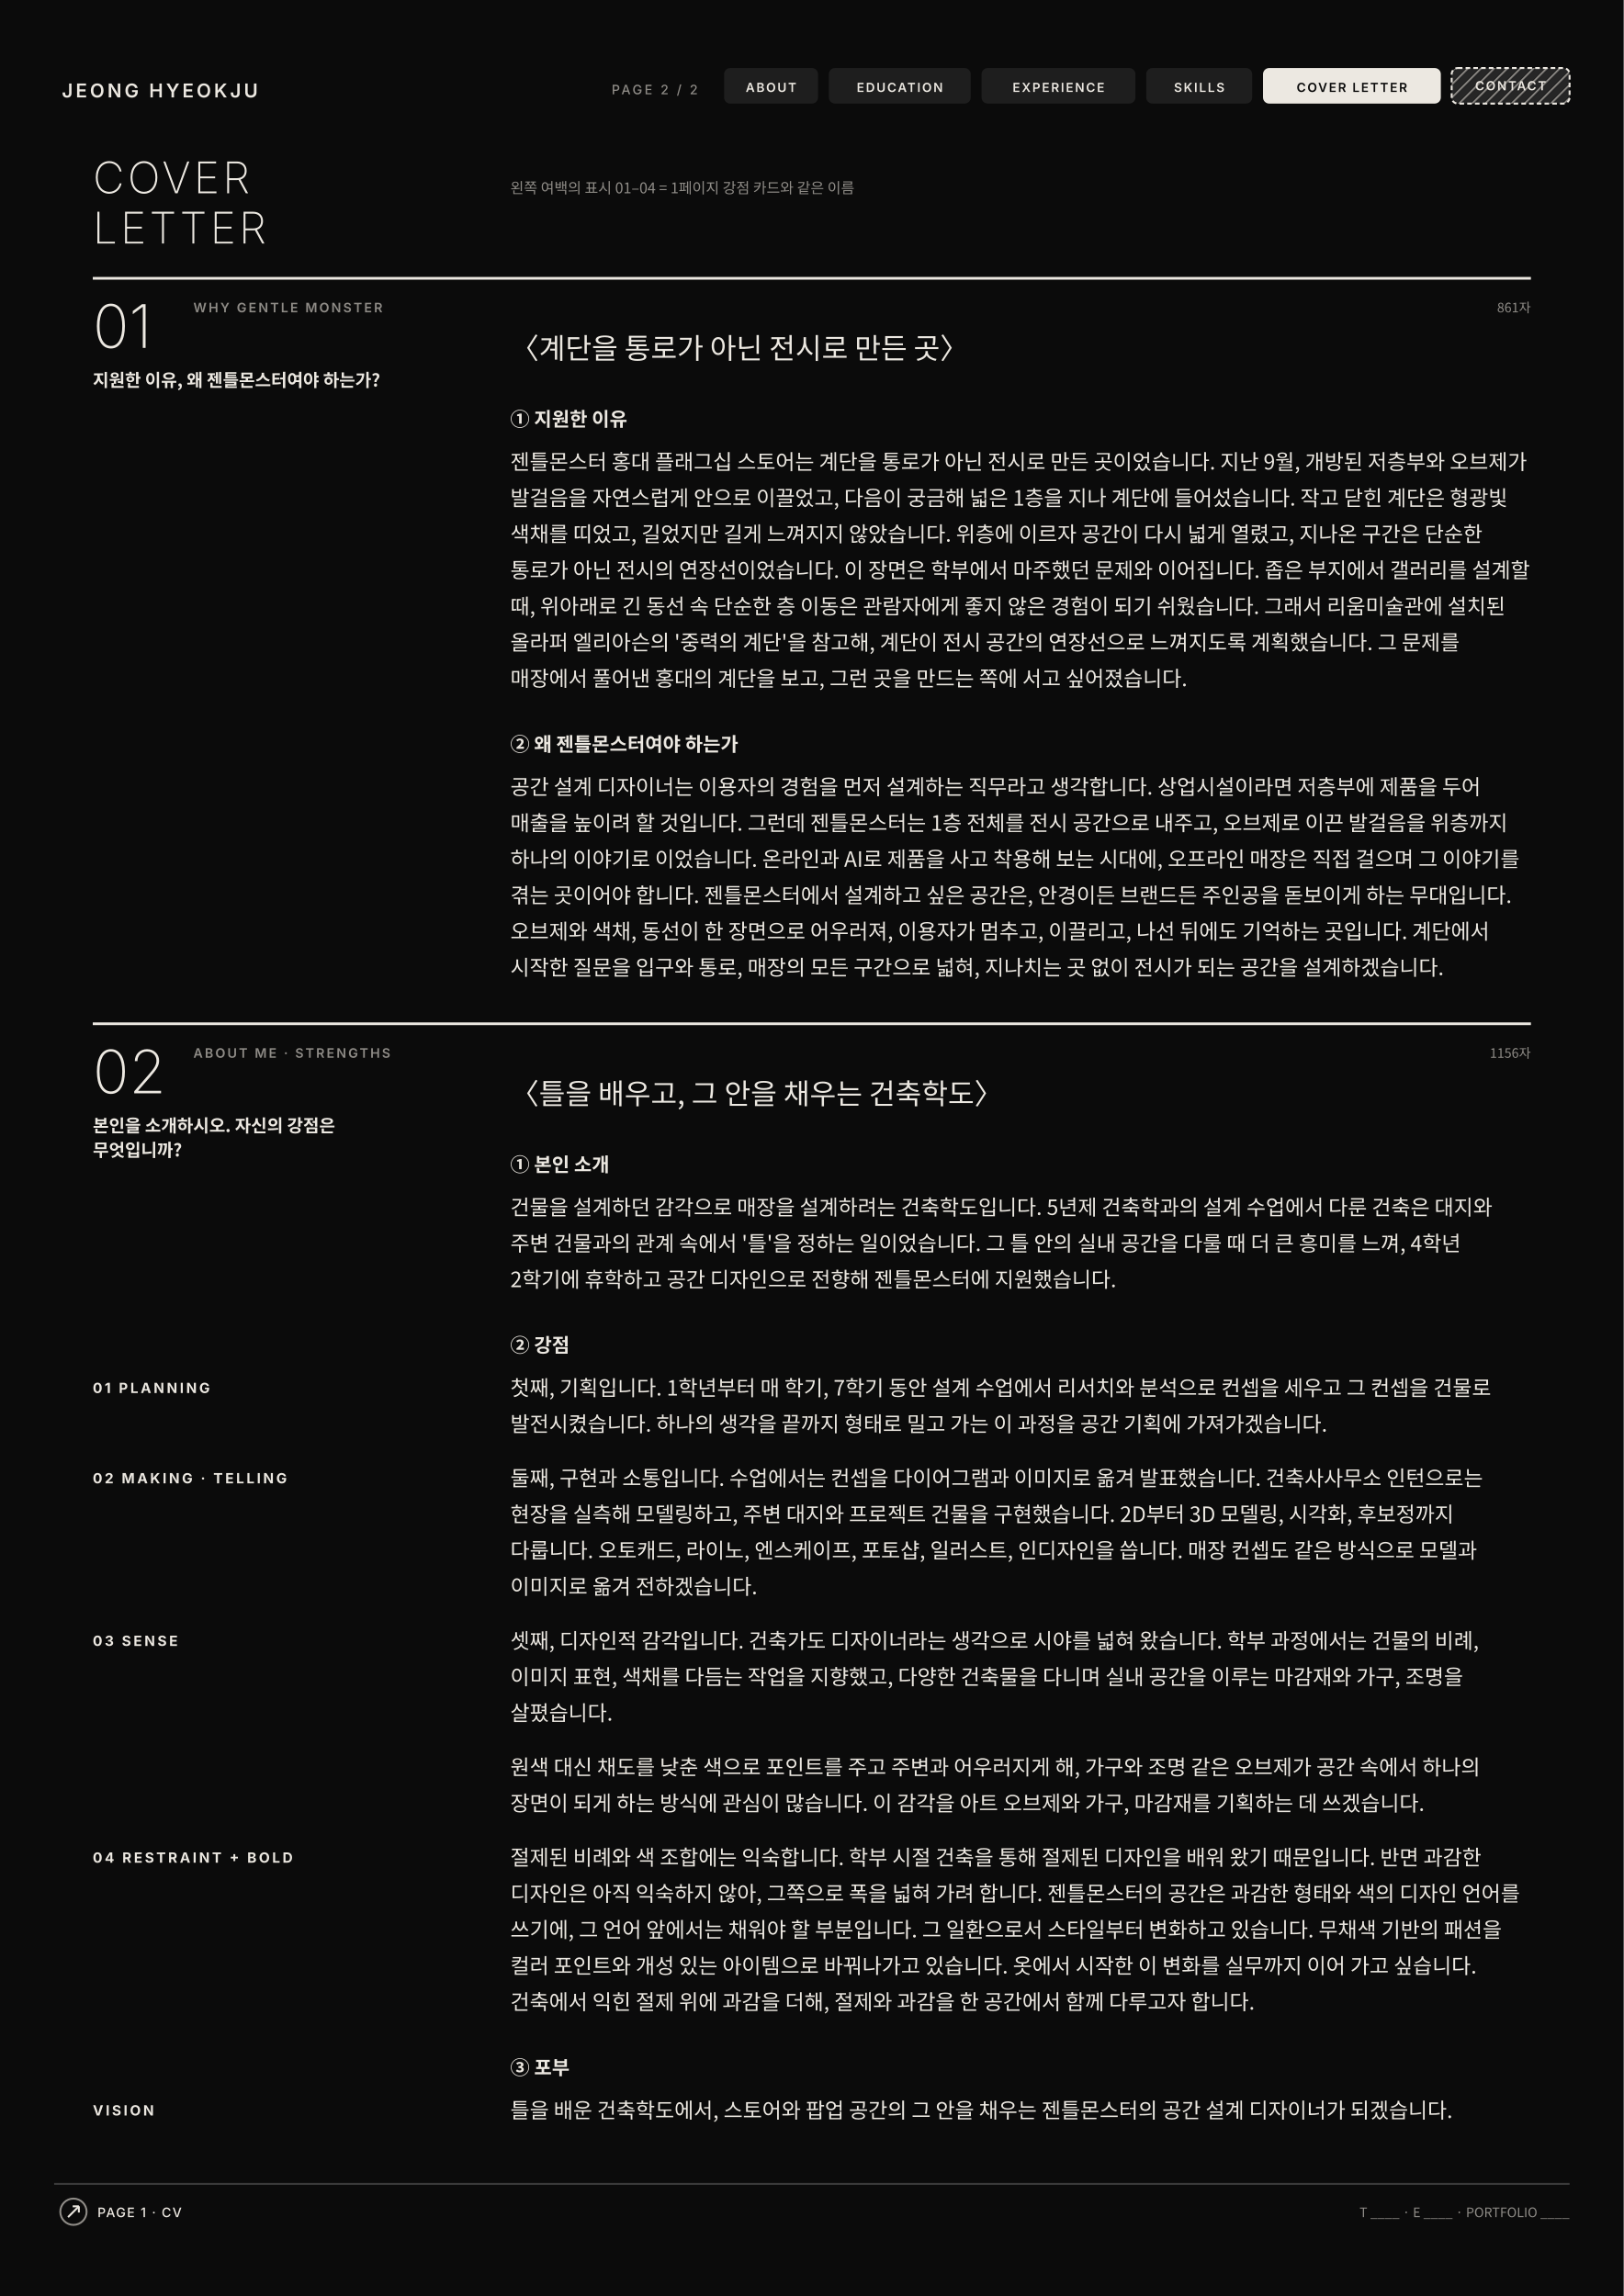
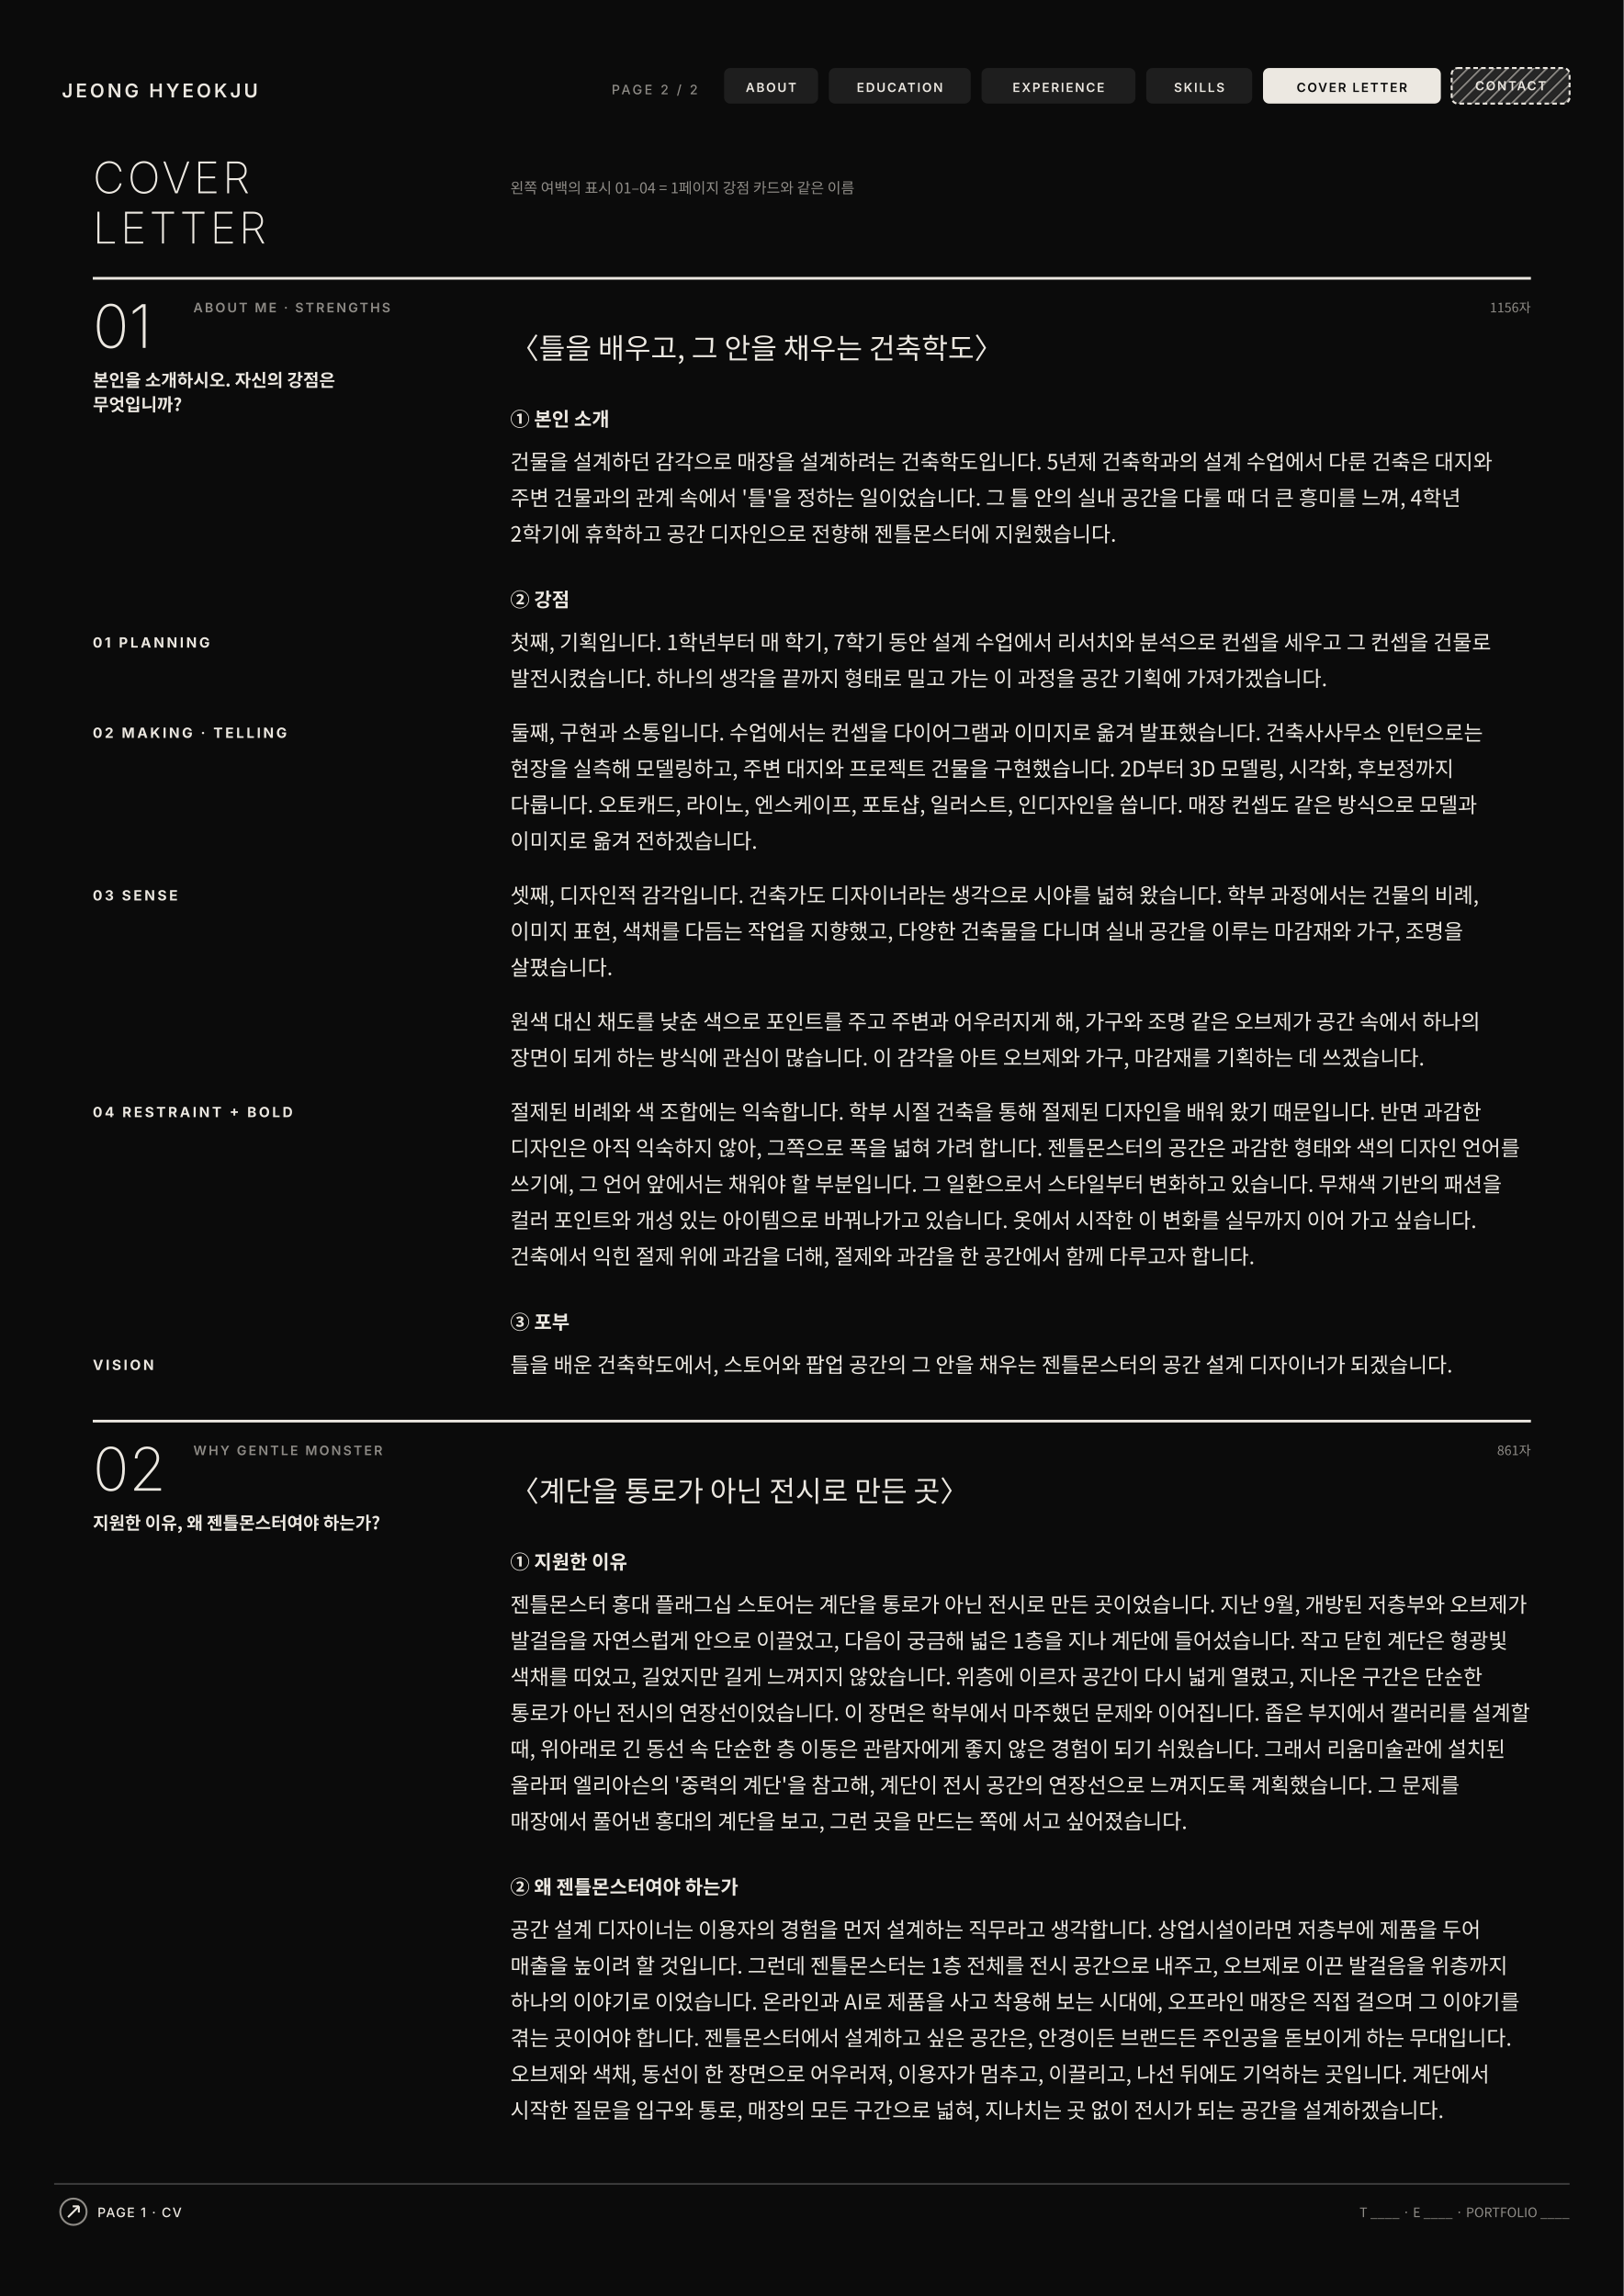
<svg xmlns="http://www.w3.org/2000/svg" width="210mm" height="297mm" viewBox="0 0 210 297">
  <defs>
    <pattern id="hatch" width="1.2" height="1.2" patternUnits="userSpaceOnUse" patternTransform="rotate(45)">
      <rect width="1.2" height="1.2" fill="#262626" />
      <line x1="0" y1="0" x2="0" y2="1.2" stroke="#8E8B86" stroke-width="0.4" />
    </pattern>
  </defs>
  <g id="P2B_01_BACKGROUND">
    <rect x="0.00" y="0.00" width="210.00" height="297.00" rx="0" fill="#0B0B0B" stroke="none" stroke-width="0.25" />
  </g>
  <g id="P2B_02_NAV">
    <text x="8.00" y="12.60" font-family="Inter, 'Noto Sans CJK KR', sans-serif" font-size="2.470" font-weight="600" fill="#ECE8E1" text-anchor="start" letter-spacing="0.350" opacity="1">JEONG HYEOKJU</text>
    <rect x="187.75" y="8.80" width="15.25" height="4.60" rx="0.8" fill="url(#hatch)" stroke="#ECE8E1" stroke-width="0.25" stroke-dasharray="0.6 0.4" />
    <text x="195.38" y="11.68" font-family="Inter, 'Noto Sans CJK KR', sans-serif" font-size="1.623" font-weight="600" fill="#ECE8E1" text-anchor="middle" letter-spacing="0.200" opacity="1">CONTACT</text>
    <rect x="163.35" y="8.80" width="23.00" height="4.60" rx="0.8" fill="#ECE8E1" stroke="none" stroke-width="0.25" />
    <text x="174.85" y="11.90" font-family="Inter, 'Noto Sans CJK KR', sans-serif" font-size="1.623" font-weight="600" fill="#0B0B0B" text-anchor="middle" letter-spacing="0.200" opacity="1">COVER LETTER</text>
    <rect x="148.25" y="8.80" width="13.70" height="4.60" rx="0.8" fill="#1E1E1E" stroke="none" stroke-width="0.25" />
    <text x="155.10" y="11.90" font-family="Inter, 'Noto Sans CJK KR', sans-serif" font-size="1.623" font-weight="600" fill="#ECE8E1" text-anchor="middle" letter-spacing="0.200" opacity="1">SKILLS</text>
    <rect x="126.95" y="8.80" width="19.90" height="4.60" rx="0.8" fill="#1E1E1E" stroke="none" stroke-width="0.25" />
    <text x="136.90" y="11.90" font-family="Inter, 'Noto Sans CJK KR', sans-serif" font-size="1.623" font-weight="600" fill="#ECE8E1" text-anchor="middle" letter-spacing="0.200" opacity="1">EXPERIENCE</text>
    <rect x="107.20" y="8.80" width="18.35" height="4.60" rx="0.8" fill="#1E1E1E" stroke="none" stroke-width="0.25" />
    <text x="116.37" y="11.90" font-family="Inter, 'Noto Sans CJK KR', sans-serif" font-size="1.623" font-weight="600" fill="#ECE8E1" text-anchor="middle" letter-spacing="0.200" opacity="1">EDUCATION</text>
    <rect x="93.65" y="8.80" width="12.15" height="4.60" rx="0.8" fill="#1E1E1E" stroke="none" stroke-width="0.25" />
    <text x="99.72" y="11.90" font-family="Inter, 'Noto Sans CJK KR', sans-serif" font-size="1.623" font-weight="600" fill="#ECE8E1" text-anchor="middle" letter-spacing="0.200" opacity="1">ABOUT</text>
    <text x="90.25" y="12.20" font-family="Inter, 'Noto Sans CJK KR', sans-serif" font-size="1.693" font-weight="500" fill="#8E8B86" text-anchor="end" letter-spacing="0.300" opacity="1">PAGE 2 / 2</text>
  </g>
  <g id="P2B_03_HEADER">
    <text x="12.00" y="25.00" font-family="Inter, 'Noto Sans CJK KR', sans-serif" font-size="5.645" font-weight="200" fill="#ECE8E1" text-anchor="start" letter-spacing="0.400" opacity="1">COVER</text>
    <text x="12.00" y="31.50" font-family="Inter, 'Noto Sans CJK KR', sans-serif" font-size="5.645" font-weight="200" fill="#ECE8E1" text-anchor="start" letter-spacing="0.400" opacity="1">LETTER</text>
    <text x="66.00" y="25.00" font-family="'Noto Sans CJK KR', Inter, sans-serif" font-size="1.905" font-weight="400" fill="#8E8B86" text-anchor="start" letter-spacing="0.000" opacity="1">왼쪽 여백의 표시 01–04 = 1페이지 강점 카드와 같은 이름</text>
  </g>
  <g id="P2B_04_TEXT">
    <line x1="12.00" y1="36.00" x2="198.00" y2="36.00" stroke="#ECE8E1" stroke-width="0.35" />
    <text x="12.00" y="45.00" font-family="Inter, 'Noto Sans CJK KR', sans-serif" font-size="7.762" font-weight="200" fill="#ECE8E1" text-anchor="start" letter-spacing="0.000" opacity="1">01</text>
-     <text x="25.00" y="40.40" font-family="Inter, 'Noto Sans CJK KR', sans-serif" font-size="1.693" font-weight="600" fill="#8E8B86" text-anchor="start" letter-spacing="0.250" opacity="1">WHY GENTLE MONSTER</text>
-     <text x="12.00" y="50.00" font-family="'Noto Sans CJK KR', Inter, sans-serif" font-size="2.258" font-weight="700" fill="#ECE8E1" text-anchor="start" letter-spacing="0.000" opacity="1">지원한 이유, 왜 젠틀몬스터여야 하는가?</text>
-     <text x="198.00" y="40.40" font-family="'Noto Sans CJK KR', Inter, sans-serif" font-size="1.693" font-weight="400" fill="#8E8B86" text-anchor="end" letter-spacing="0.000" opacity="1">861자</text>
-     <text x="66.00" y="46.40" font-family="'Noto Sans CJK KR', Inter, sans-serif" font-size="3.704" font-weight="400" fill="#ECE8E1" text-anchor="start" letter-spacing="0.000" opacity="1">〈계단을 통로가 아닌 전시로 만든 곳〉</text>
-     <text x="66.00" y="55.12" font-family="'Noto Sans CJK KR', Inter, sans-serif" font-size="2.499" font-weight="700" fill="#ECE8E1" text-anchor="start" letter-spacing="0.000" opacity="1">① 지원한 이유</text>
-     <text x="66.00" y="60.73" font-family="'Noto Sans CJK KR', Inter, sans-serif" font-size="2.717" font-weight="400" fill="#ECE8E1" text-anchor="start" letter-spacing="0.000" opacity="1">젠틀몬스터 홍대 플래그십 스토어는 계단을 통로가 아닌 전시로 만든 곳이었습니다. 지난 9월, 개방된 저층부와 오브제가</text>
-     <text x="66.00" y="65.40" font-family="'Noto Sans CJK KR', Inter, sans-serif" font-size="2.717" font-weight="400" fill="#ECE8E1" text-anchor="start" letter-spacing="0.000" opacity="1">발걸음을 자연스럽게 안으로 이끌었고, 다음이 궁금해 넓은 1층을 지나 계단에 들어섰습니다. 작고 닫힌 계단은 형광빛</text>
-     <text x="66.00" y="70.07" font-family="'Noto Sans CJK KR', Inter, sans-serif" font-size="2.717" font-weight="400" fill="#ECE8E1" text-anchor="start" letter-spacing="0.000" opacity="1">색채를 띠었고, 길었지만 길게 느껴지지 않았습니다. 위층에 이르자 공간이 다시 넓게 열렸고, 지나온 구간은 단순한</text>
-     <text x="66.00" y="74.74" font-family="'Noto Sans CJK KR', Inter, sans-serif" font-size="2.717" font-weight="400" fill="#ECE8E1" text-anchor="start" letter-spacing="0.000" opacity="1">통로가 아닌 전시의 연장선이었습니다. 이 장면은 학부에서 마주했던 문제와 이어집니다. 좁은 부지에서 갤러리를 설계할</text>
-     <text x="66.00" y="79.42" font-family="'Noto Sans CJK KR', Inter, sans-serif" font-size="2.717" font-weight="400" fill="#ECE8E1" text-anchor="start" letter-spacing="0.000" opacity="1">때, 위아래로 긴 동선 속 단순한 층 이동은 관람자에게 좋지 않은 경험이 되기 쉬웠습니다. 그래서 리움미술관에 설치된</text>
-     <text x="66.00" y="84.09" font-family="'Noto Sans CJK KR', Inter, sans-serif" font-size="2.717" font-weight="400" fill="#ECE8E1" text-anchor="start" letter-spacing="0.000" opacity="1">올라퍼 엘리아슨의 '중력의 계단'을 참고해, 계단이 전시 공간의 연장선으로 느껴지도록 계획했습니다. 그 문제를</text>
-     <text x="66.00" y="88.76" font-family="'Noto Sans CJK KR', Inter, sans-serif" font-size="2.717" font-weight="400" fill="#ECE8E1" text-anchor="start" letter-spacing="0.000" opacity="1">매장에서 풀어낸 홍대의 계단을 보고, 그런 곳을 만드는 쪽에 서고 싶어졌습니다.</text>
-     <text x="66.00" y="97.17" font-family="'Noto Sans CJK KR', Inter, sans-serif" font-size="2.499" font-weight="700" fill="#ECE8E1" text-anchor="start" letter-spacing="0.000" opacity="1">② 왜 젠틀몬스터여야 하는가</text>
-     <text x="66.00" y="102.78" font-family="'Noto Sans CJK KR', Inter, sans-serif" font-size="2.717" font-weight="400" fill="#ECE8E1" text-anchor="start" letter-spacing="0.000" opacity="1">공간 설계 디자이너는 이용자의 경험을 먼저 설계하는 직무라고 생각합니다. 상업시설이라면 저층부에 제품을 두어</text>
-     <text x="66.00" y="107.45" font-family="'Noto Sans CJK KR', Inter, sans-serif" font-size="2.717" font-weight="400" fill="#ECE8E1" text-anchor="start" letter-spacing="0.000" opacity="1">매출을 높이려 할 것입니다. 그런데 젠틀몬스터는 1층 전체를 전시 공간으로 내주고, 오브제로 이끈 발걸음을 위층까지</text>
-     <text x="66.00" y="112.12" font-family="'Noto Sans CJK KR', Inter, sans-serif" font-size="2.717" font-weight="400" fill="#ECE8E1" text-anchor="start" letter-spacing="0.000" opacity="1">하나의 이야기로 이었습니다. 온라인과 AI로 제품을 사고 착용해 보는 시대에, 오프라인 매장은 직접 걸으며 그 이야기를</text>
-     <text x="66.00" y="116.80" font-family="'Noto Sans CJK KR', Inter, sans-serif" font-size="2.717" font-weight="400" fill="#ECE8E1" text-anchor="start" letter-spacing="0.000" opacity="1">겪는 곳이어야 합니다. 젠틀몬스터에서 설계하고 싶은 공간은, 안경이든 브랜드든 주인공을 돋보이게 하는 무대입니다.</text>
-     <text x="66.00" y="121.47" font-family="'Noto Sans CJK KR', Inter, sans-serif" font-size="2.717" font-weight="400" fill="#ECE8E1" text-anchor="start" letter-spacing="0.000" opacity="1">오브제와 색채, 동선이 한 장면으로 어우러져, 이용자가 멈추고, 이끌리고, 나선 뒤에도 기억하는 곳입니다. 계단에서</text>
-     <text x="66.00" y="126.14" font-family="'Noto Sans CJK KR', Inter, sans-serif" font-size="2.717" font-weight="400" fill="#ECE8E1" text-anchor="start" letter-spacing="0.000" opacity="1">시작한 질문을 입구와 통로, 매장의 모든 구간으로 넓혀, 지나치는 곳 없이 전시가 되는 공간을 설계하겠습니다.</text>
-     <line x1="12.00" y1="132.43" x2="198.00" y2="132.43" stroke="#ECE8E1" stroke-width="0.35" />
-     <text x="12.00" y="141.43" font-family="Inter, 'Noto Sans CJK KR', sans-serif" font-size="7.762" font-weight="200" fill="#ECE8E1" text-anchor="start" letter-spacing="0.000" opacity="1">02</text>
-     <text x="25.00" y="136.83" font-family="Inter, 'Noto Sans CJK KR', sans-serif" font-size="1.693" font-weight="600" fill="#8E8B86" text-anchor="start" letter-spacing="0.250" opacity="1">ABOUT ME · STRENGTHS</text>
-     <text x="12.00" y="146.43" font-family="'Noto Sans CJK KR', Inter, sans-serif" font-size="2.258" font-weight="700" fill="#ECE8E1" text-anchor="start" letter-spacing="0.000" opacity="1">본인을 소개하시오. 자신의 강점은</text>
-     <text x="12.00" y="149.59" font-family="'Noto Sans CJK KR', Inter, sans-serif" font-size="2.258" font-weight="700" fill="#ECE8E1" text-anchor="start" letter-spacing="0.000" opacity="1">무엇입니까?</text>
-     <text x="198.00" y="136.83" font-family="'Noto Sans CJK KR', Inter, sans-serif" font-size="1.693" font-weight="400" fill="#8E8B86" text-anchor="end" letter-spacing="0.000" opacity="1">1156자</text>
-     <text x="66.00" y="142.83" font-family="'Noto Sans CJK KR', Inter, sans-serif" font-size="3.704" font-weight="400" fill="#ECE8E1" text-anchor="start" letter-spacing="0.000" opacity="1">〈틀을 배우고, 그 안을 채우는 건축학도〉</text>
-     <text x="66.00" y="151.55" font-family="'Noto Sans CJK KR', Inter, sans-serif" font-size="2.499" font-weight="700" fill="#ECE8E1" text-anchor="start" letter-spacing="0.000" opacity="1">① 본인 소개</text>
-     <text x="66.00" y="157.16" font-family="'Noto Sans CJK KR', Inter, sans-serif" font-size="2.717" font-weight="400" fill="#ECE8E1" text-anchor="start" letter-spacing="0.000" opacity="1">건물을 설계하던 감각으로 매장을 설계하려는 건축학도입니다. 5년제 건축학과의 설계 수업에서 다룬 건축은 대지와</text>
-     <text x="66.00" y="161.83" font-family="'Noto Sans CJK KR', Inter, sans-serif" font-size="2.717" font-weight="400" fill="#ECE8E1" text-anchor="start" letter-spacing="0.000" opacity="1">주변 건물과의 관계 속에서 '틀'을 정하는 일이었습니다. 그 틀 안의 실내 공간을 다룰 때 더 큰 흥미를 느껴, 4학년</text>
-     <text x="66.00" y="166.50" font-family="'Noto Sans CJK KR', Inter, sans-serif" font-size="2.717" font-weight="400" fill="#ECE8E1" text-anchor="start" letter-spacing="0.000" opacity="1">2학기에 휴학하고 공간 디자인으로 전향해 젠틀몬스터에 지원했습니다.</text>
-     <text x="66.00" y="174.91" font-family="'Noto Sans CJK KR', Inter, sans-serif" font-size="2.499" font-weight="700" fill="#ECE8E1" text-anchor="start" letter-spacing="0.000" opacity="1">② 강점</text>
-     <text x="12.00" y="180.20" font-family="Inter, 'Noto Sans CJK KR', sans-serif" font-size="1.835" font-weight="700" fill="#ECE8E1" text-anchor="start" letter-spacing="0.300" opacity="1">01 PLANNING</text>
-     <text x="66.00" y="180.52" font-family="'Noto Sans CJK KR', Inter, sans-serif" font-size="2.717" font-weight="400" fill="#ECE8E1" text-anchor="start" letter-spacing="0.000" opacity="1">첫째, 기획입니다. 1학년부터 매 학기, 7학기 동안 설계 수업에서 리서치와 분석으로 컨셉을 세우고 그 컨셉을 건물로</text>
-     <text x="66.00" y="185.19" font-family="'Noto Sans CJK KR', Inter, sans-serif" font-size="2.717" font-weight="400" fill="#ECE8E1" text-anchor="start" letter-spacing="0.000" opacity="1">발전시켰습니다. 하나의 생각을 끝까지 형태로 밀고 가는 이 과정을 공간 기획에 가져가겠습니다.</text>
-     <text x="12.00" y="191.88" font-family="Inter, 'Noto Sans CJK KR', sans-serif" font-size="1.835" font-weight="700" fill="#ECE8E1" text-anchor="start" letter-spacing="0.300" opacity="1">02 MAKING · TELLING</text>
-     <text x="66.00" y="192.20" font-family="'Noto Sans CJK KR', Inter, sans-serif" font-size="2.717" font-weight="400" fill="#ECE8E1" text-anchor="start" letter-spacing="0.000" opacity="1">둘째, 구현과 소통입니다. 수업에서는 컨셉을 다이어그램과 이미지로 옮겨 발표했습니다. 건축사사무소 인턴으로는</text>
-     <text x="66.00" y="196.87" font-family="'Noto Sans CJK KR', Inter, sans-serif" font-size="2.717" font-weight="400" fill="#ECE8E1" text-anchor="start" letter-spacing="0.000" opacity="1">현장을 실측해 모델링하고, 주변 대지와 프로젝트 건물을 구현했습니다. 2D부터 3D 모델링, 시각화, 후보정까지</text>
-     <text x="66.00" y="201.55" font-family="'Noto Sans CJK KR', Inter, sans-serif" font-size="2.717" font-weight="400" fill="#ECE8E1" text-anchor="start" letter-spacing="0.000" opacity="1">다룹니다. 오토캐드, 라이노, 엔스케이프, 포토샵, 일러스트, 인디자인을 씁니다. 매장 컨셉도 같은 방식으로 모델과</text>
-     <text x="66.00" y="206.22" font-family="'Noto Sans CJK KR', Inter, sans-serif" font-size="2.717" font-weight="400" fill="#ECE8E1" text-anchor="start" letter-spacing="0.000" opacity="1">이미지로 옮겨 전하겠습니다.</text>
-     <text x="12.00" y="212.91" font-family="Inter, 'Noto Sans CJK KR', sans-serif" font-size="1.835" font-weight="700" fill="#ECE8E1" text-anchor="start" letter-spacing="0.300" opacity="1">03 SENSE</text>
-     <text x="66.00" y="213.23" font-family="'Noto Sans CJK KR', Inter, sans-serif" font-size="2.717" font-weight="400" fill="#ECE8E1" text-anchor="start" letter-spacing="0.000" opacity="1">셋째, 디자인적 감각입니다. 건축가도 디자이너라는 생각으로 시야를 넓혀 왔습니다. 학부 과정에서는 건물의 비례,</text>
-     <text x="66.00" y="217.90" font-family="'Noto Sans CJK KR', Inter, sans-serif" font-size="2.717" font-weight="400" fill="#ECE8E1" text-anchor="start" letter-spacing="0.000" opacity="1">이미지 표현, 색채를 다듬는 작업을 지향했고, 다양한 건축물을 다니며 실내 공간을 이루는 마감재와 가구, 조명을</text>
-     <text x="66.00" y="222.57" font-family="'Noto Sans CJK KR', Inter, sans-serif" font-size="2.717" font-weight="400" fill="#ECE8E1" text-anchor="start" letter-spacing="0.000" opacity="1">살폈습니다.</text>
-     <text x="66.00" y="229.58" font-family="'Noto Sans CJK KR', Inter, sans-serif" font-size="2.717" font-weight="400" fill="#ECE8E1" text-anchor="start" letter-spacing="0.000" opacity="1">원색 대신 채도를 낮춘 색으로 포인트를 주고 주변과 어우러지게 해, 가구와 조명 같은 오브제가 공간 속에서 하나의</text>
-     <text x="66.00" y="234.25" font-family="'Noto Sans CJK KR', Inter, sans-serif" font-size="2.717" font-weight="400" fill="#ECE8E1" text-anchor="start" letter-spacing="0.000" opacity="1">장면이 되게 하는 방식에 관심이 많습니다. 이 감각을 아트 오브제와 가구, 마감재를 기획하는 데 쓰겠습니다.</text>
-     <text x="12.00" y="240.95" font-family="Inter, 'Noto Sans CJK KR', sans-serif" font-size="1.835" font-weight="700" fill="#ECE8E1" text-anchor="start" letter-spacing="0.300" opacity="1">04 RESTRAINT + BOLD</text>
-     <text x="66.00" y="241.26" font-family="'Noto Sans CJK KR', Inter, sans-serif" font-size="2.717" font-weight="400" fill="#ECE8E1" text-anchor="start" letter-spacing="0.000" opacity="1">절제된 비례와 색 조합에는 익숙합니다. 학부 시절 건축을 통해 절제된 디자인을 배워 왔기 때문입니다. 반면 과감한</text>
-     <text x="66.00" y="245.93" font-family="'Noto Sans CJK KR', Inter, sans-serif" font-size="2.717" font-weight="400" fill="#ECE8E1" text-anchor="start" letter-spacing="0.000" opacity="1">디자인은 아직 익숙하지 않아, 그쪽으로 폭을 넓혀 가려 합니다. 젠틀몬스터의 공간은 과감한 형태와 색의 디자인 언어를</text>
-     <text x="66.00" y="250.61" font-family="'Noto Sans CJK KR', Inter, sans-serif" font-size="2.717" font-weight="400" fill="#ECE8E1" text-anchor="start" letter-spacing="0.000" opacity="1">쓰기에, 그 언어 앞에서는 채워야 할 부분입니다. 그 일환으로서 스타일부터 변화하고 있습니다. 무채색 기반의 패션을</text>
-     <text x="66.00" y="255.28" font-family="'Noto Sans CJK KR', Inter, sans-serif" font-size="2.717" font-weight="400" fill="#ECE8E1" text-anchor="start" letter-spacing="0.000" opacity="1">컬러 포인트와 개성 있는 아이템으로 바꿔나가고 있습니다. 옷에서 시작한 이 변화를 실무까지 이어 가고 싶습니다.</text>
-     <text x="66.00" y="259.95" font-family="'Noto Sans CJK KR', Inter, sans-serif" font-size="2.717" font-weight="400" fill="#ECE8E1" text-anchor="start" letter-spacing="0.000" opacity="1">건축에서 익힌 절제 위에 과감을 더해, 절제와 과감을 한 공간에서 함께 다루고자 합니다.</text>
-     <text x="66.00" y="268.36" font-family="'Noto Sans CJK KR', Inter, sans-serif" font-size="2.499" font-weight="700" fill="#ECE8E1" text-anchor="start" letter-spacing="0.000" opacity="1">③ 포부</text>
-     <text x="12.00" y="273.65" font-family="Inter, 'Noto Sans CJK KR', sans-serif" font-size="1.835" font-weight="700" fill="#ECE8E1" text-anchor="start" letter-spacing="0.300" opacity="1">VISION</text>
-     <text x="66.00" y="273.97" font-family="'Noto Sans CJK KR', Inter, sans-serif" font-size="2.717" font-weight="400" fill="#ECE8E1" text-anchor="start" letter-spacing="0.000" opacity="1">틀을 배운 건축학도에서, 스토어와 팝업 공간의 그 안을 채우는 젠틀몬스터의 공간 설계 디자이너가 되겠습니다.</text>
+     <text x="25.00" y="40.40" font-family="Inter, 'Noto Sans CJK KR', sans-serif" font-size="1.693" font-weight="600" fill="#8E8B86" text-anchor="start" letter-spacing="0.250" opacity="1">ABOUT ME · STRENGTHS</text>
+     <text x="12.00" y="50.00" font-family="'Noto Sans CJK KR', Inter, sans-serif" font-size="2.258" font-weight="700" fill="#ECE8E1" text-anchor="start" letter-spacing="0.000" opacity="1">본인을 소개하시오. 자신의 강점은</text>
+     <text x="12.00" y="53.16" font-family="'Noto Sans CJK KR', Inter, sans-serif" font-size="2.258" font-weight="700" fill="#ECE8E1" text-anchor="start" letter-spacing="0.000" opacity="1">무엇입니까?</text>
+     <text x="198.00" y="40.40" font-family="'Noto Sans CJK KR', Inter, sans-serif" font-size="1.693" font-weight="400" fill="#8E8B86" text-anchor="end" letter-spacing="0.000" opacity="1">1156자</text>
+     <text x="66.00" y="46.40" font-family="'Noto Sans CJK KR', Inter, sans-serif" font-size="3.704" font-weight="400" fill="#ECE8E1" text-anchor="start" letter-spacing="0.000" opacity="1">〈틀을 배우고, 그 안을 채우는 건축학도〉</text>
+     <text x="66.00" y="55.12" font-family="'Noto Sans CJK KR', Inter, sans-serif" font-size="2.499" font-weight="700" fill="#ECE8E1" text-anchor="start" letter-spacing="0.000" opacity="1">① 본인 소개</text>
+     <text x="66.00" y="60.73" font-family="'Noto Sans CJK KR', Inter, sans-serif" font-size="2.717" font-weight="400" fill="#ECE8E1" text-anchor="start" letter-spacing="0.000" opacity="1">건물을 설계하던 감각으로 매장을 설계하려는 건축학도입니다. 5년제 건축학과의 설계 수업에서 다룬 건축은 대지와</text>
+     <text x="66.00" y="65.40" font-family="'Noto Sans CJK KR', Inter, sans-serif" font-size="2.717" font-weight="400" fill="#ECE8E1" text-anchor="start" letter-spacing="0.000" opacity="1">주변 건물과의 관계 속에서 '틀'을 정하는 일이었습니다. 그 틀 안의 실내 공간을 다룰 때 더 큰 흥미를 느껴, 4학년</text>
+     <text x="66.00" y="70.07" font-family="'Noto Sans CJK KR', Inter, sans-serif" font-size="2.717" font-weight="400" fill="#ECE8E1" text-anchor="start" letter-spacing="0.000" opacity="1">2학기에 휴학하고 공간 디자인으로 전향해 젠틀몬스터에 지원했습니다.</text>
+     <text x="66.00" y="78.48" font-family="'Noto Sans CJK KR', Inter, sans-serif" font-size="2.499" font-weight="700" fill="#ECE8E1" text-anchor="start" letter-spacing="0.000" opacity="1">② 강점</text>
+     <text x="12.00" y="83.77" font-family="Inter, 'Noto Sans CJK KR', sans-serif" font-size="1.835" font-weight="700" fill="#ECE8E1" text-anchor="start" letter-spacing="0.300" opacity="1">01 PLANNING</text>
+     <text x="66.00" y="84.09" font-family="'Noto Sans CJK KR', Inter, sans-serif" font-size="2.717" font-weight="400" fill="#ECE8E1" text-anchor="start" letter-spacing="0.000" opacity="1">첫째, 기획입니다. 1학년부터 매 학기, 7학기 동안 설계 수업에서 리서치와 분석으로 컨셉을 세우고 그 컨셉을 건물로</text>
+     <text x="66.00" y="88.76" font-family="'Noto Sans CJK KR', Inter, sans-serif" font-size="2.717" font-weight="400" fill="#ECE8E1" text-anchor="start" letter-spacing="0.000" opacity="1">발전시켰습니다. 하나의 생각을 끝까지 형태로 밀고 가는 이 과정을 공간 기획에 가져가겠습니다.</text>
+     <text x="12.00" y="95.45" font-family="Inter, 'Noto Sans CJK KR', sans-serif" font-size="1.835" font-weight="700" fill="#ECE8E1" text-anchor="start" letter-spacing="0.300" opacity="1">02 MAKING · TELLING</text>
+     <text x="66.00" y="95.77" font-family="'Noto Sans CJK KR', Inter, sans-serif" font-size="2.717" font-weight="400" fill="#ECE8E1" text-anchor="start" letter-spacing="0.000" opacity="1">둘째, 구현과 소통입니다. 수업에서는 컨셉을 다이어그램과 이미지로 옮겨 발표했습니다. 건축사사무소 인턴으로는</text>
+     <text x="66.00" y="100.44" font-family="'Noto Sans CJK KR', Inter, sans-serif" font-size="2.717" font-weight="400" fill="#ECE8E1" text-anchor="start" letter-spacing="0.000" opacity="1">현장을 실측해 모델링하고, 주변 대지와 프로젝트 건물을 구현했습니다. 2D부터 3D 모델링, 시각화, 후보정까지</text>
+     <text x="66.00" y="105.11" font-family="'Noto Sans CJK KR', Inter, sans-serif" font-size="2.717" font-weight="400" fill="#ECE8E1" text-anchor="start" letter-spacing="0.000" opacity="1">다룹니다. 오토캐드, 라이노, 엔스케이프, 포토샵, 일러스트, 인디자인을 씁니다. 매장 컨셉도 같은 방식으로 모델과</text>
+     <text x="66.00" y="109.79" font-family="'Noto Sans CJK KR', Inter, sans-serif" font-size="2.717" font-weight="400" fill="#ECE8E1" text-anchor="start" letter-spacing="0.000" opacity="1">이미지로 옮겨 전하겠습니다.</text>
+     <text x="12.00" y="116.48" font-family="Inter, 'Noto Sans CJK KR', sans-serif" font-size="1.835" font-weight="700" fill="#ECE8E1" text-anchor="start" letter-spacing="0.300" opacity="1">03 SENSE</text>
+     <text x="66.00" y="116.80" font-family="'Noto Sans CJK KR', Inter, sans-serif" font-size="2.717" font-weight="400" fill="#ECE8E1" text-anchor="start" letter-spacing="0.000" opacity="1">셋째, 디자인적 감각입니다. 건축가도 디자이너라는 생각으로 시야를 넓혀 왔습니다. 학부 과정에서는 건물의 비례,</text>
+     <text x="66.00" y="121.47" font-family="'Noto Sans CJK KR', Inter, sans-serif" font-size="2.717" font-weight="400" fill="#ECE8E1" text-anchor="start" letter-spacing="0.000" opacity="1">이미지 표현, 색채를 다듬는 작업을 지향했고, 다양한 건축물을 다니며 실내 공간을 이루는 마감재와 가구, 조명을</text>
+     <text x="66.00" y="126.14" font-family="'Noto Sans CJK KR', Inter, sans-serif" font-size="2.717" font-weight="400" fill="#ECE8E1" text-anchor="start" letter-spacing="0.000" opacity="1">살폈습니다.</text>
+     <text x="66.00" y="133.15" font-family="'Noto Sans CJK KR', Inter, sans-serif" font-size="2.717" font-weight="400" fill="#ECE8E1" text-anchor="start" letter-spacing="0.000" opacity="1">원색 대신 채도를 낮춘 색으로 포인트를 주고 주변과 어우러지게 해, 가구와 조명 같은 오브제가 공간 속에서 하나의</text>
+     <text x="66.00" y="137.82" font-family="'Noto Sans CJK KR', Inter, sans-serif" font-size="2.717" font-weight="400" fill="#ECE8E1" text-anchor="start" letter-spacing="0.000" opacity="1">장면이 되게 하는 방식에 관심이 많습니다. 이 감각을 아트 오브제와 가구, 마감재를 기획하는 데 쓰겠습니다.</text>
+     <text x="12.00" y="144.51" font-family="Inter, 'Noto Sans CJK KR', sans-serif" font-size="1.835" font-weight="700" fill="#ECE8E1" text-anchor="start" letter-spacing="0.300" opacity="1">04 RESTRAINT + BOLD</text>
+     <text x="66.00" y="144.83" font-family="'Noto Sans CJK KR', Inter, sans-serif" font-size="2.717" font-weight="400" fill="#ECE8E1" text-anchor="start" letter-spacing="0.000" opacity="1">절제된 비례와 색 조합에는 익숙합니다. 학부 시절 건축을 통해 절제된 디자인을 배워 왔기 때문입니다. 반면 과감한</text>
+     <text x="66.00" y="149.50" font-family="'Noto Sans CJK KR', Inter, sans-serif" font-size="2.717" font-weight="400" fill="#ECE8E1" text-anchor="start" letter-spacing="0.000" opacity="1">디자인은 아직 익숙하지 않아, 그쪽으로 폭을 넓혀 가려 합니다. 젠틀몬스터의 공간은 과감한 형태와 색의 디자인 언어를</text>
+     <text x="66.00" y="154.17" font-family="'Noto Sans CJK KR', Inter, sans-serif" font-size="2.717" font-weight="400" fill="#ECE8E1" text-anchor="start" letter-spacing="0.000" opacity="1">쓰기에, 그 언어 앞에서는 채워야 할 부분입니다. 그 일환으로서 스타일부터 변화하고 있습니다. 무채색 기반의 패션을</text>
+     <text x="66.00" y="158.85" font-family="'Noto Sans CJK KR', Inter, sans-serif" font-size="2.717" font-weight="400" fill="#ECE8E1" text-anchor="start" letter-spacing="0.000" opacity="1">컬러 포인트와 개성 있는 아이템으로 바꿔나가고 있습니다. 옷에서 시작한 이 변화를 실무까지 이어 가고 싶습니다.</text>
+     <text x="66.00" y="163.52" font-family="'Noto Sans CJK KR', Inter, sans-serif" font-size="2.717" font-weight="400" fill="#ECE8E1" text-anchor="start" letter-spacing="0.000" opacity="1">건축에서 익힌 절제 위에 과감을 더해, 절제와 과감을 한 공간에서 함께 다루고자 합니다.</text>
+     <text x="66.00" y="171.93" font-family="'Noto Sans CJK KR', Inter, sans-serif" font-size="2.499" font-weight="700" fill="#ECE8E1" text-anchor="start" letter-spacing="0.000" opacity="1">③ 포부</text>
+     <text x="12.00" y="177.22" font-family="Inter, 'Noto Sans CJK KR', sans-serif" font-size="1.835" font-weight="700" fill="#ECE8E1" text-anchor="start" letter-spacing="0.300" opacity="1">VISION</text>
+     <text x="66.00" y="177.54" font-family="'Noto Sans CJK KR', Inter, sans-serif" font-size="2.717" font-weight="400" fill="#ECE8E1" text-anchor="start" letter-spacing="0.000" opacity="1">틀을 배운 건축학도에서, 스토어와 팝업 공간의 그 안을 채우는 젠틀몬스터의 공간 설계 디자이너가 되겠습니다.</text>
+     <line x1="12.00" y1="183.83" x2="198.00" y2="183.83" stroke="#ECE8E1" stroke-width="0.35" />
+     <text x="12.00" y="192.83" font-family="Inter, 'Noto Sans CJK KR', sans-serif" font-size="7.762" font-weight="200" fill="#ECE8E1" text-anchor="start" letter-spacing="0.000" opacity="1">02</text>
+     <text x="25.00" y="188.23" font-family="Inter, 'Noto Sans CJK KR', sans-serif" font-size="1.693" font-weight="600" fill="#8E8B86" text-anchor="start" letter-spacing="0.250" opacity="1">WHY GENTLE MONSTER</text>
+     <text x="12.00" y="197.83" font-family="'Noto Sans CJK KR', Inter, sans-serif" font-size="2.258" font-weight="700" fill="#ECE8E1" text-anchor="start" letter-spacing="0.000" opacity="1">지원한 이유, 왜 젠틀몬스터여야 하는가?</text>
+     <text x="198.00" y="188.23" font-family="'Noto Sans CJK KR', Inter, sans-serif" font-size="1.693" font-weight="400" fill="#8E8B86" text-anchor="end" letter-spacing="0.000" opacity="1">861자</text>
+     <text x="66.00" y="194.23" font-family="'Noto Sans CJK KR', Inter, sans-serif" font-size="3.704" font-weight="400" fill="#ECE8E1" text-anchor="start" letter-spacing="0.000" opacity="1">〈계단을 통로가 아닌 전시로 만든 곳〉</text>
+     <text x="66.00" y="202.95" font-family="'Noto Sans CJK KR', Inter, sans-serif" font-size="2.499" font-weight="700" fill="#ECE8E1" text-anchor="start" letter-spacing="0.000" opacity="1">① 지원한 이유</text>
+     <text x="66.00" y="208.55" font-family="'Noto Sans CJK KR', Inter, sans-serif" font-size="2.717" font-weight="400" fill="#ECE8E1" text-anchor="start" letter-spacing="0.000" opacity="1">젠틀몬스터 홍대 플래그십 스토어는 계단을 통로가 아닌 전시로 만든 곳이었습니다. 지난 9월, 개방된 저층부와 오브제가</text>
+     <text x="66.00" y="213.23" font-family="'Noto Sans CJK KR', Inter, sans-serif" font-size="2.717" font-weight="400" fill="#ECE8E1" text-anchor="start" letter-spacing="0.000" opacity="1">발걸음을 자연스럽게 안으로 이끌었고, 다음이 궁금해 넓은 1층을 지나 계단에 들어섰습니다. 작고 닫힌 계단은 형광빛</text>
+     <text x="66.00" y="217.90" font-family="'Noto Sans CJK KR', Inter, sans-serif" font-size="2.717" font-weight="400" fill="#ECE8E1" text-anchor="start" letter-spacing="0.000" opacity="1">색채를 띠었고, 길었지만 길게 느껴지지 않았습니다. 위층에 이르자 공간이 다시 넓게 열렸고, 지나온 구간은 단순한</text>
+     <text x="66.00" y="222.57" font-family="'Noto Sans CJK KR', Inter, sans-serif" font-size="2.717" font-weight="400" fill="#ECE8E1" text-anchor="start" letter-spacing="0.000" opacity="1">통로가 아닌 전시의 연장선이었습니다. 이 장면은 학부에서 마주했던 문제와 이어집니다. 좁은 부지에서 갤러리를 설계할</text>
+     <text x="66.00" y="227.24" font-family="'Noto Sans CJK KR', Inter, sans-serif" font-size="2.717" font-weight="400" fill="#ECE8E1" text-anchor="start" letter-spacing="0.000" opacity="1">때, 위아래로 긴 동선 속 단순한 층 이동은 관람자에게 좋지 않은 경험이 되기 쉬웠습니다. 그래서 리움미술관에 설치된</text>
+     <text x="66.00" y="231.92" font-family="'Noto Sans CJK KR', Inter, sans-serif" font-size="2.717" font-weight="400" fill="#ECE8E1" text-anchor="start" letter-spacing="0.000" opacity="1">올라퍼 엘리아슨의 '중력의 계단'을 참고해, 계단이 전시 공간의 연장선으로 느껴지도록 계획했습니다. 그 문제를</text>
+     <text x="66.00" y="236.59" font-family="'Noto Sans CJK KR', Inter, sans-serif" font-size="2.717" font-weight="400" fill="#ECE8E1" text-anchor="start" letter-spacing="0.000" opacity="1">매장에서 풀어낸 홍대의 계단을 보고, 그런 곳을 만드는 쪽에 서고 싶어졌습니다.</text>
+     <text x="66.00" y="245.00" font-family="'Noto Sans CJK KR', Inter, sans-serif" font-size="2.499" font-weight="700" fill="#ECE8E1" text-anchor="start" letter-spacing="0.000" opacity="1">② 왜 젠틀몬스터여야 하는가</text>
+     <text x="66.00" y="250.61" font-family="'Noto Sans CJK KR', Inter, sans-serif" font-size="2.717" font-weight="400" fill="#ECE8E1" text-anchor="start" letter-spacing="0.000" opacity="1">공간 설계 디자이너는 이용자의 경험을 먼저 설계하는 직무라고 생각합니다. 상업시설이라면 저층부에 제품을 두어</text>
+     <text x="66.00" y="255.28" font-family="'Noto Sans CJK KR', Inter, sans-serif" font-size="2.717" font-weight="400" fill="#ECE8E1" text-anchor="start" letter-spacing="0.000" opacity="1">매출을 높이려 할 것입니다. 그런데 젠틀몬스터는 1층 전체를 전시 공간으로 내주고, 오브제로 이끈 발걸음을 위층까지</text>
+     <text x="66.00" y="259.95" font-family="'Noto Sans CJK KR', Inter, sans-serif" font-size="2.717" font-weight="400" fill="#ECE8E1" text-anchor="start" letter-spacing="0.000" opacity="1">하나의 이야기로 이었습니다. 온라인과 AI로 제품을 사고 착용해 보는 시대에, 오프라인 매장은 직접 걸으며 그 이야기를</text>
+     <text x="66.00" y="264.62" font-family="'Noto Sans CJK KR', Inter, sans-serif" font-size="2.717" font-weight="400" fill="#ECE8E1" text-anchor="start" letter-spacing="0.000" opacity="1">겪는 곳이어야 합니다. 젠틀몬스터에서 설계하고 싶은 공간은, 안경이든 브랜드든 주인공을 돋보이게 하는 무대입니다.</text>
+     <text x="66.00" y="269.30" font-family="'Noto Sans CJK KR', Inter, sans-serif" font-size="2.717" font-weight="400" fill="#ECE8E1" text-anchor="start" letter-spacing="0.000" opacity="1">오브제와 색채, 동선이 한 장면으로 어우러져, 이용자가 멈추고, 이끌리고, 나선 뒤에도 기억하는 곳입니다. 계단에서</text>
+     <text x="66.00" y="273.97" font-family="'Noto Sans CJK KR', Inter, sans-serif" font-size="2.717" font-weight="400" fill="#ECE8E1" text-anchor="start" letter-spacing="0.000" opacity="1">시작한 질문을 입구와 통로, 매장의 모든 구간으로 넓혀, 지나치는 곳 없이 전시가 되는 공간을 설계하겠습니다.</text>
  </g>
  <g id="P2B_05_FOOTER">
    <line x1="7.00" y1="282.50" x2="203.00" y2="282.50" stroke="#3A3A3A" stroke-width="0.25" />
    <circle cx="9.5" cy="286.1" r="1.7" fill="none" stroke="#8E8B86" stroke-width="0.25" />
    <line x1="8.80" y1="286.80" x2="10.20" y2="285.40" stroke="#ECE8E1" stroke-width="0.25" />
    <line x1="9.40" y1="285.40" x2="10.20" y2="285.40" stroke="#ECE8E1" stroke-width="0.25" />
    <line x1="10.20" y1="285.40" x2="10.20" y2="286.20" stroke="#ECE8E1" stroke-width="0.25" />
    <text x="12.60" y="286.80" font-family="Inter, 'Noto Sans CJK KR', sans-serif" font-size="1.693" font-weight="500" fill="#ECE8E1" text-anchor="start" letter-spacing="0.150" opacity="1">PAGE 1 · CV</text>
    <text x="203.00" y="286.80" font-family="'Noto Sans CJK KR', Inter, sans-serif" font-size="1.693" font-weight="400" fill="#8E8B86" text-anchor="end" letter-spacing="0.000" opacity="1">T ____   ·   E ____   ·   PORTFOLIO ____</text>
  </g>
</svg>
